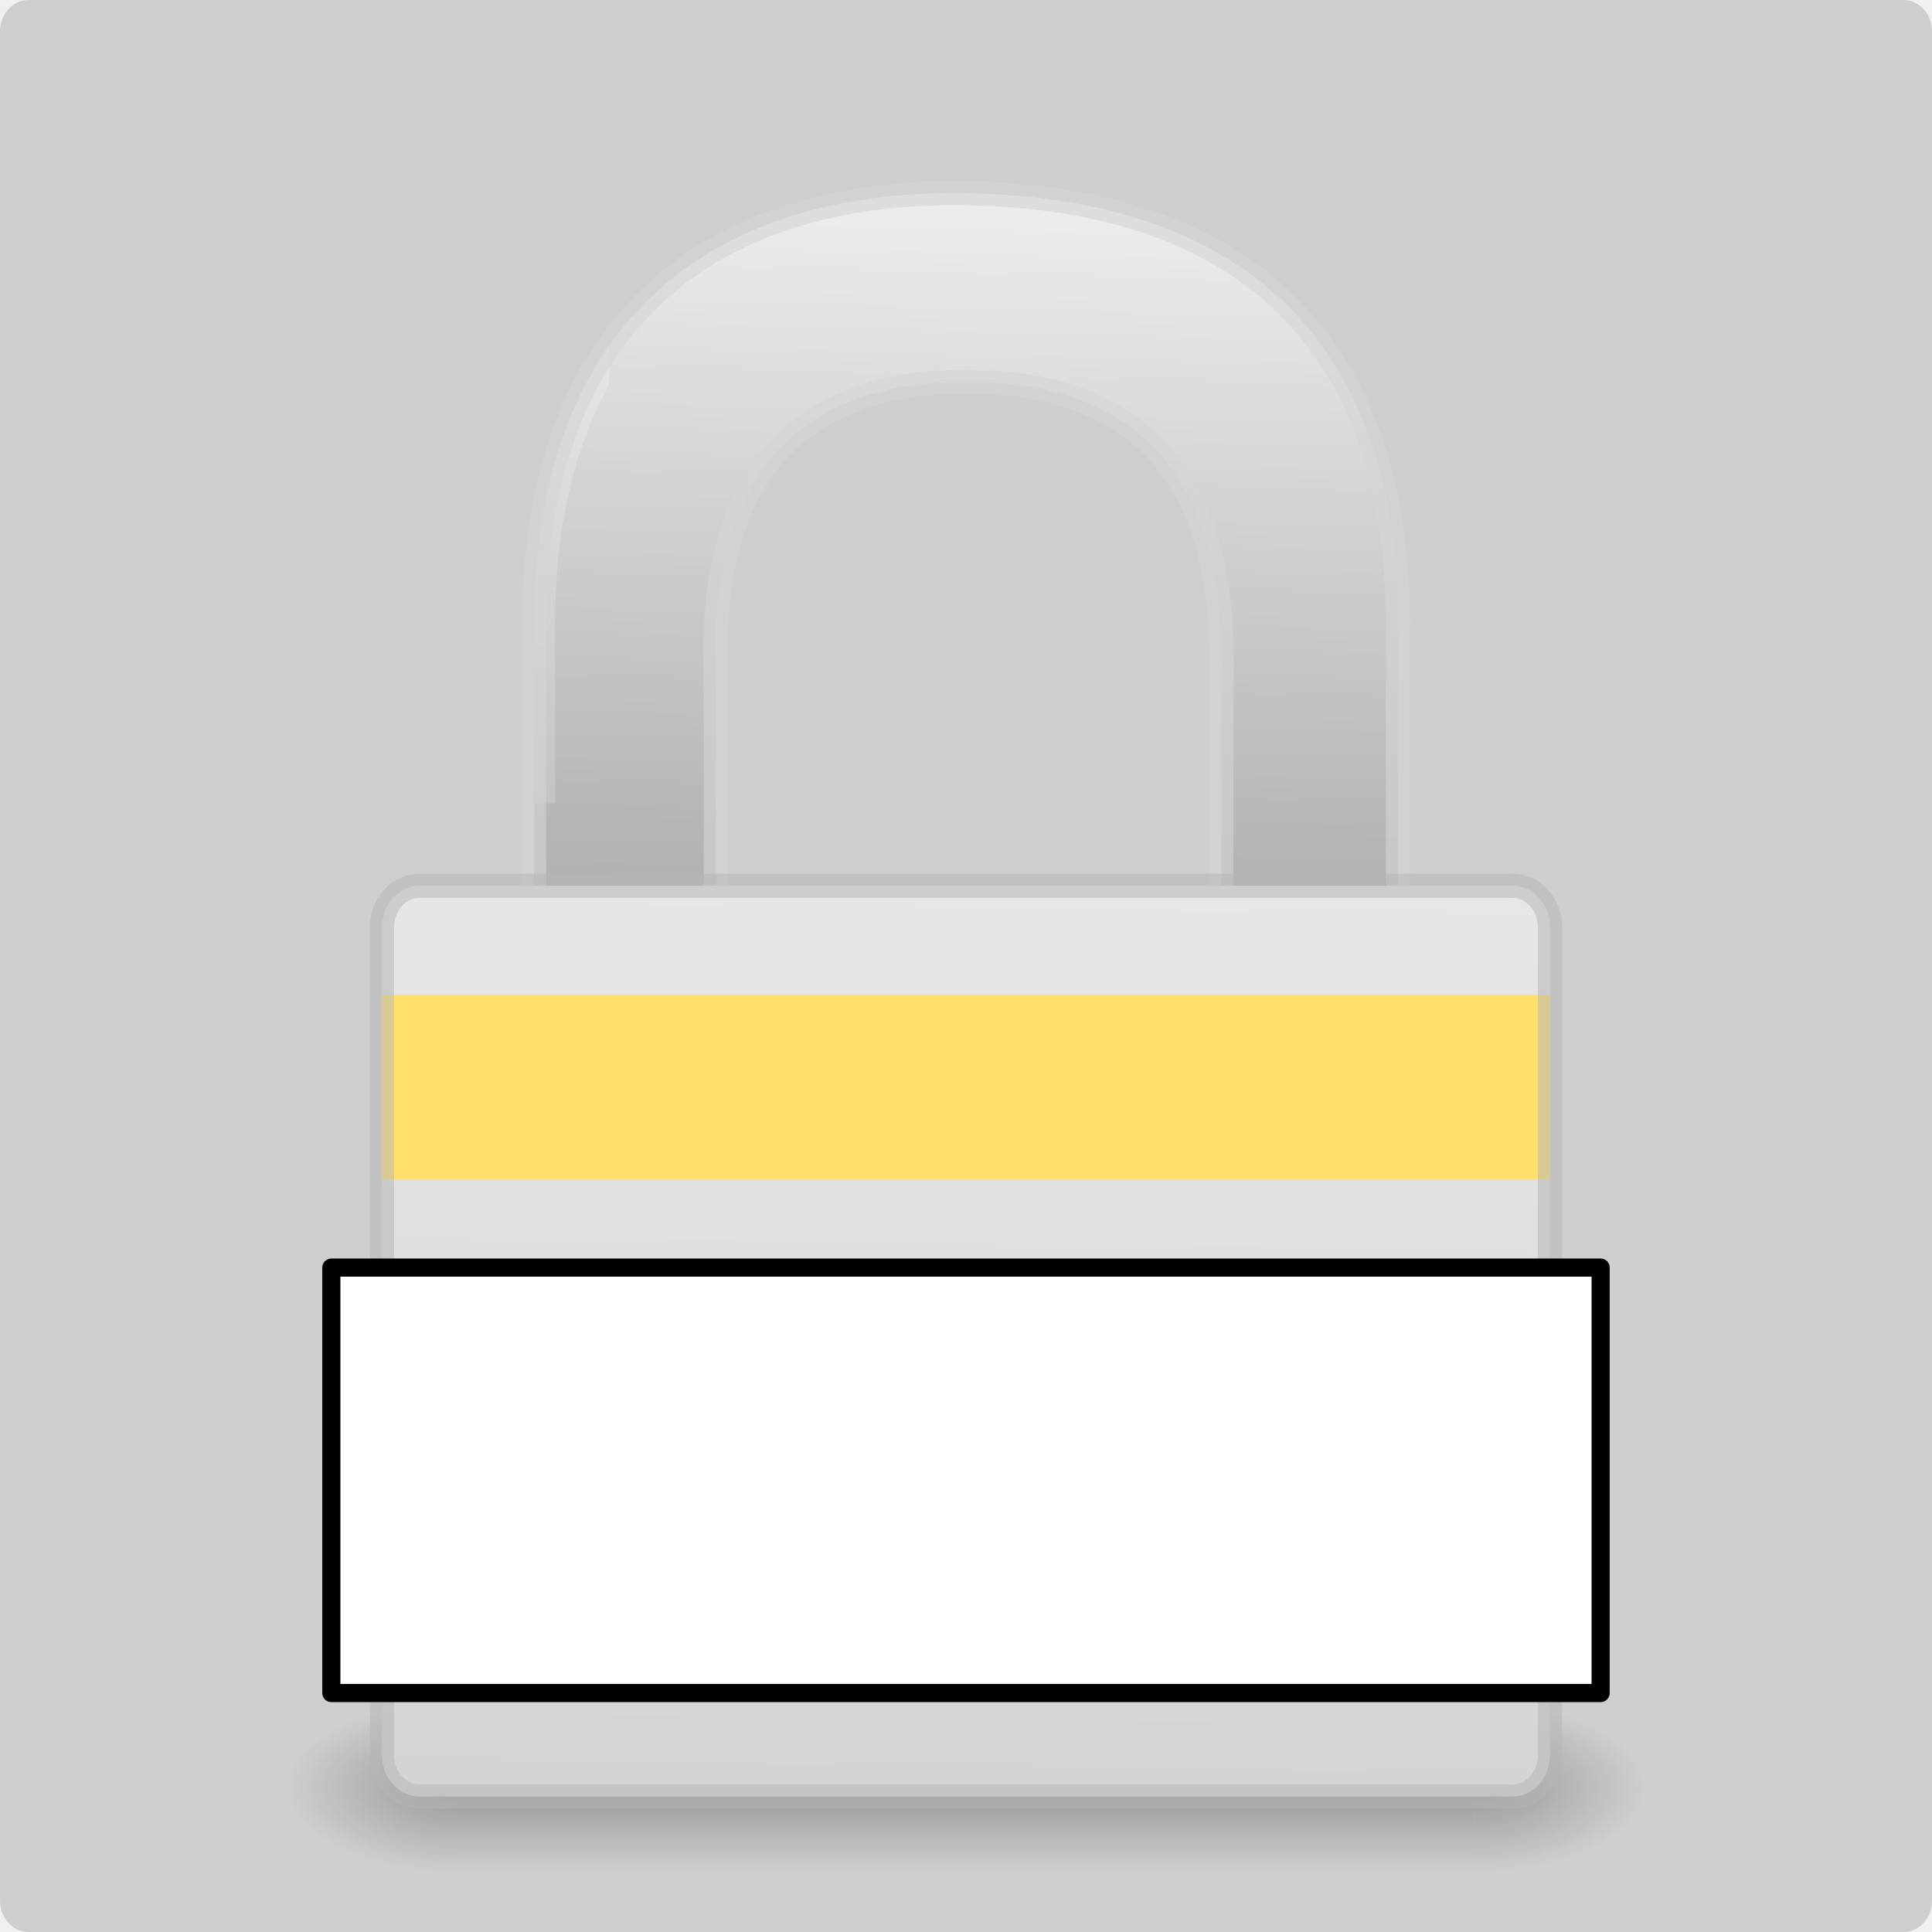
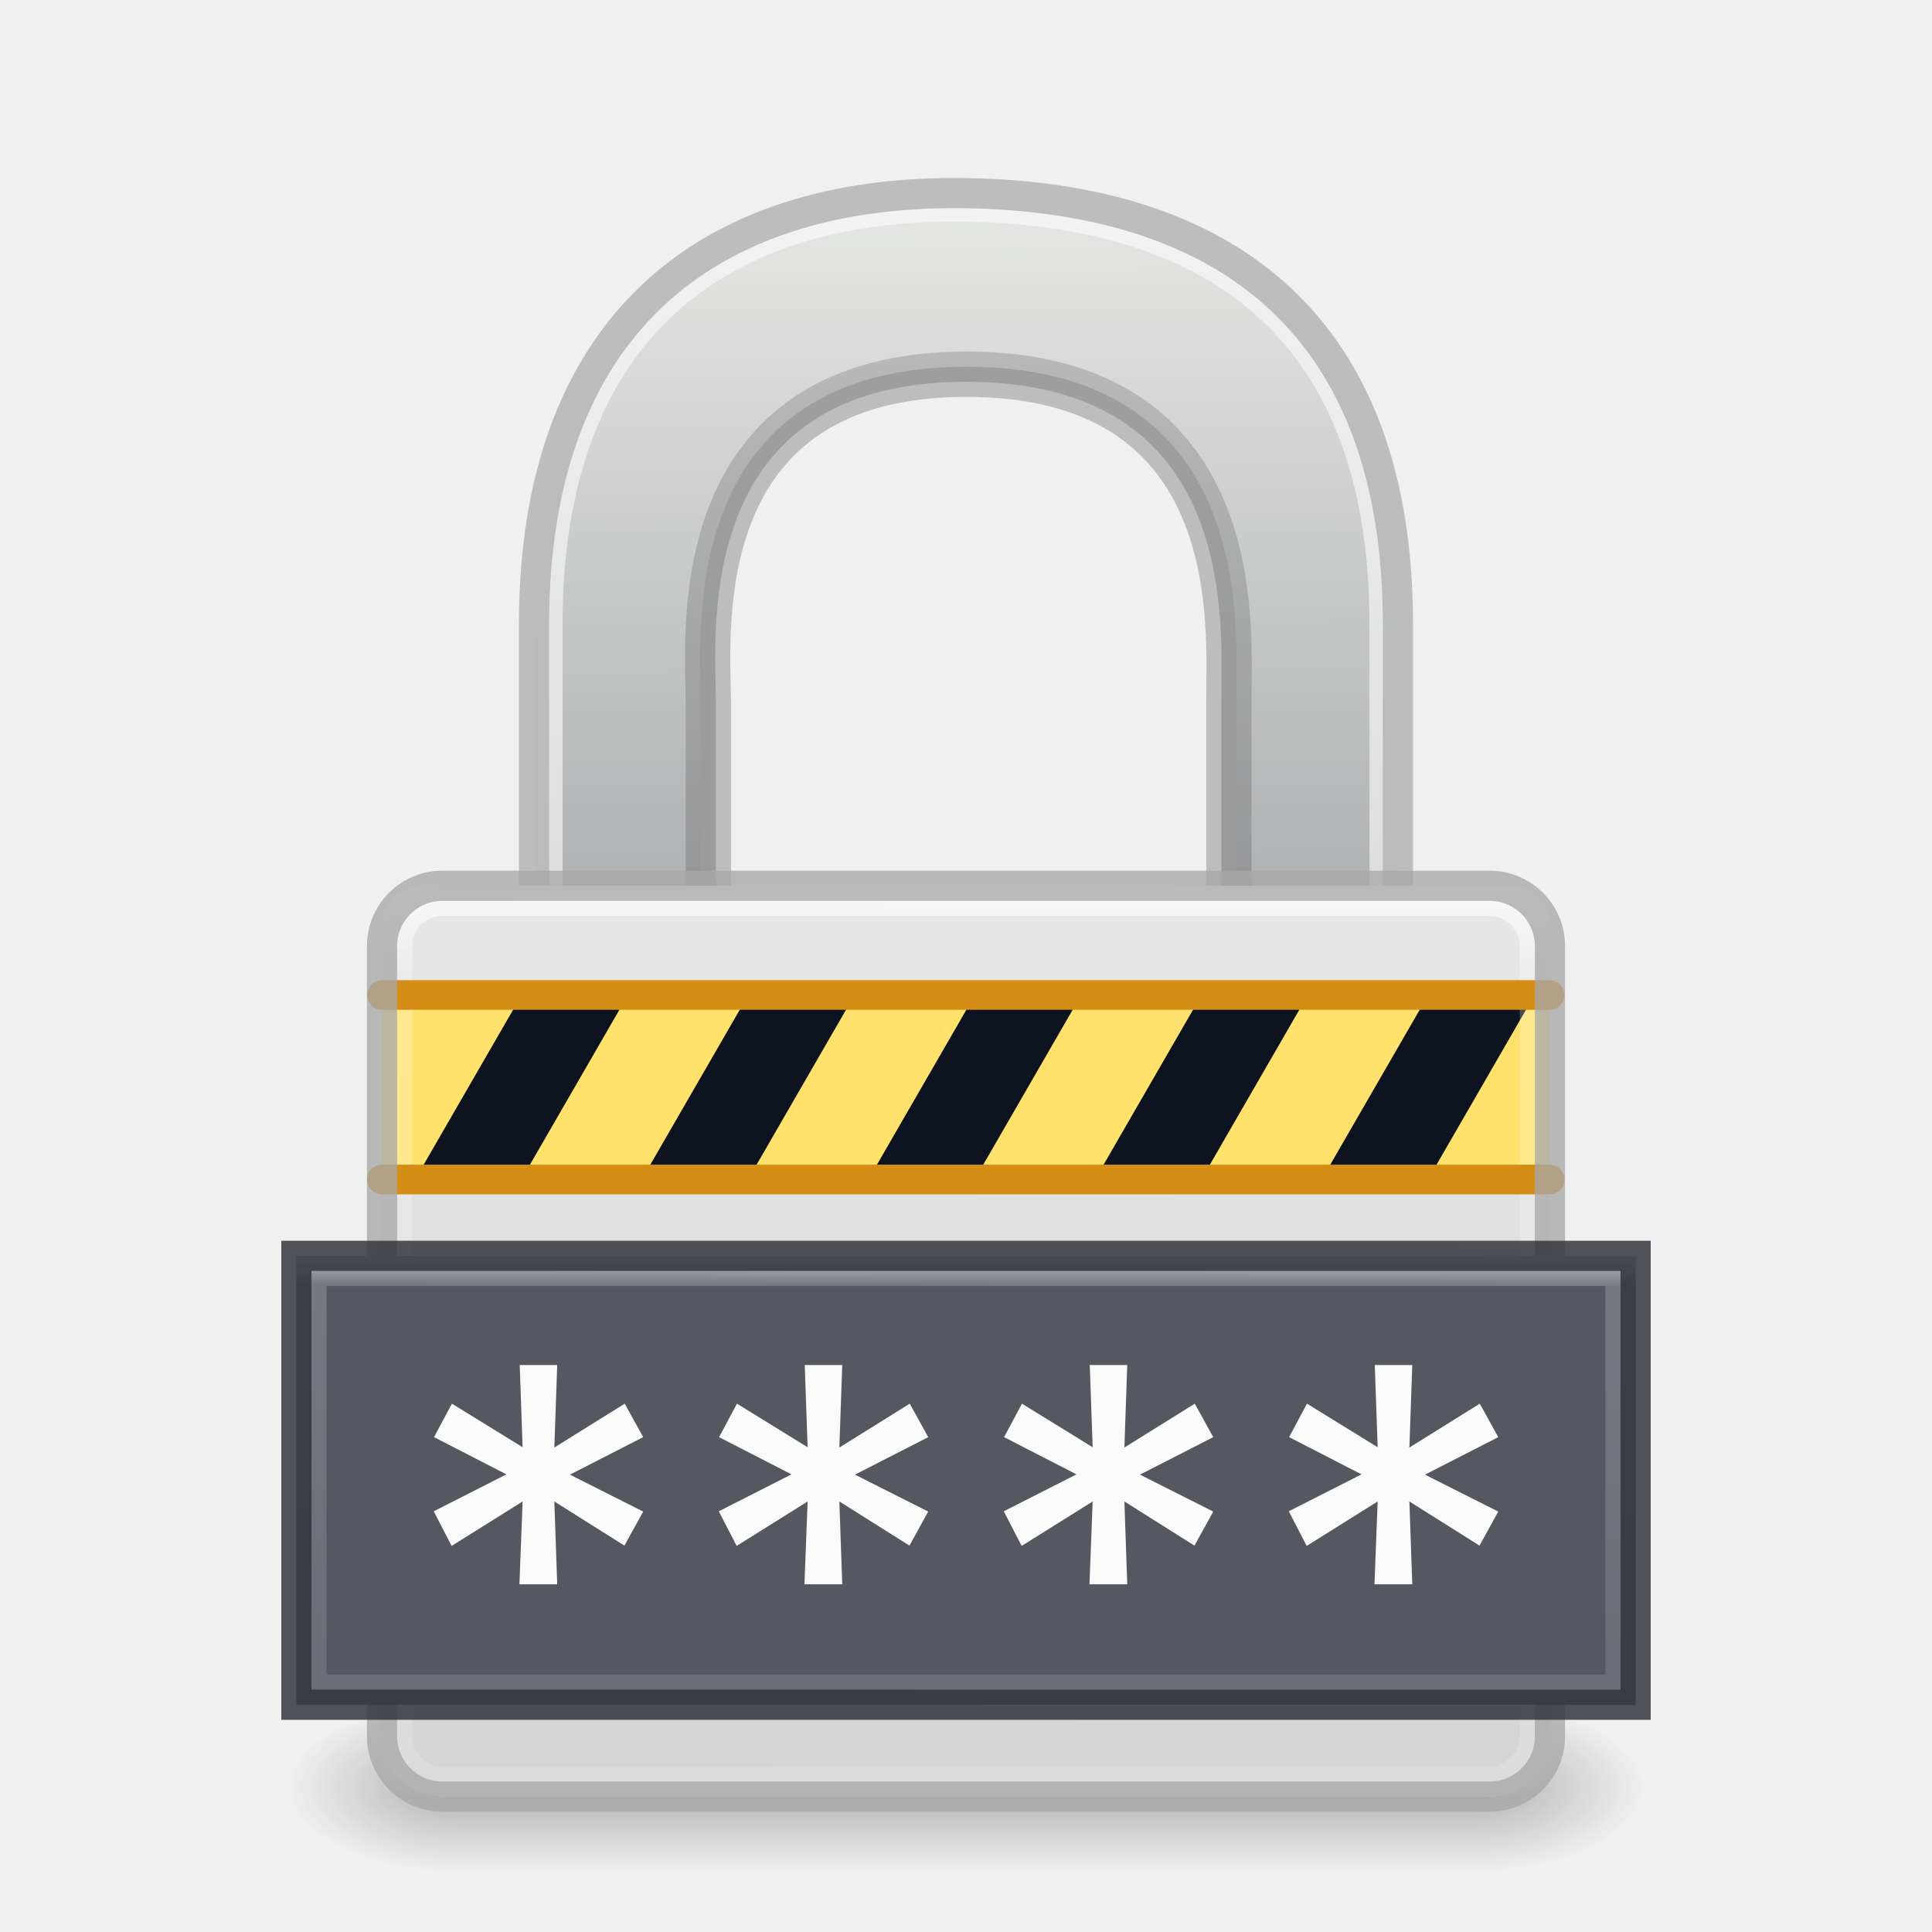
- <svg xmlns="http://www.w3.org/2000/svg" xmlns:xlink="http://www.w3.org/1999/xlink" width="48" height="48" viewBox="0 0 48 48" version="1.1" id="SVGRoot">
+ <svg xmlns="http://www.w3.org/2000/svg" xmlns:xlink="http://www.w3.org/1999/xlink" width="64" height="64" viewBox="0 0 64 64" version="1.1" id="SVGRoot">
  <defs id="defs3729">
+     <linearGradient id="linearGradient1091">
+       <stop offset="0" style="stop-color:#ffffff;stop-opacity:1" id="stop1083" />
+       <stop offset="0.089" style="stop-color:#ffffff;stop-opacity:0.235" id="stop1085" />
+       <stop offset="0.915" style="stop-color:#ffffff;stop-opacity:0.157" id="stop1087" />
+       <stop offset="1" style="stop-color:#ffffff;stop-opacity:0.392" id="stop1089" />
+     </linearGradient>
    <linearGradient id="linearGradient2127">
      <stop offset="0" style="stop-color:#eaece9;stop-opacity:1" id="stop2123" />
      <stop offset="1" style="stop-color:#abacae;stop-opacity:1" id="stop2125" />
    </linearGradient>
    <linearGradient id="linearGradient2081">
      <stop offset="0" style="stop-color:#ffffff;stop-opacity:1" id="stop2073" />
      <stop offset="0.107" style="stop-color:#ffffff;stop-opacity:0.235" id="stop2075" />
      <stop offset="0.932" style="stop-color:#ffffff;stop-opacity:0.157" id="stop2077" />
      <stop offset="1" style="stop-color:#ffffff;stop-opacity:0.392" id="stop2079" />
    </linearGradient>
    <linearGradient id="linearGradient2049">
      <stop offset="0" style="stop-color:#ffffff;stop-opacity:1" id="stop2041" />
      <stop offset="0.142" style="stop-color:#ffffff;stop-opacity:0.235" id="stop2043" />
      <stop offset="0.986" style="stop-color:#ffffff;stop-opacity:0.157" id="stop2045" />
      <stop offset="1" style="stop-color:#ffffff;stop-opacity:0.392" id="stop2047" />
    </linearGradient>
    <linearGradient id="linearGradient2005">
      <stop style="stop-color:#d4d4d4;stop-opacity:1;" offset="0" id="stop2001" />
      <stop style="stop-color:#fafafa;stop-opacity:1" offset="1" id="stop2003" />
    </linearGradient>
    <linearGradient id="linearGradient1442">
      <stop style="stop-color:#f8ffff;stop-opacity:1" offset="0" id="stop1438" />
      <stop style="stop-color:#fafafa;stop-opacity:1" offset="1" id="stop1440" />
    </linearGradient>
    <linearGradient id="linearGradient884">
      <stop style="stop-color:#36bebe;stop-opacity:1" offset="0" id="stop880" />
      <stop style="stop-color:#8cfcff;stop-opacity:1" offset="1" id="stop882" />
    </linearGradient>
    <filter style="color-interpolation-filters:sRGB" id="filter2385" x="-0.061" width="1.121" y="-1.914" height="4.828">
      <feGaussianBlur stdDeviation="1.209" id="feGaussianBlur2387" />
    </filter>
    <linearGradient xlink:href="#linearGradient884" id="linearGradient886" x1="7.894" y1="14.762" x2="7.841" y2="0.929" gradientUnits="userSpaceOnUse" gradientTransform="matrix(7.069583,0,0,7.069583,8.443331,-105.5567)" />
    <linearGradient xlink:href="#linearGradient1442" id="linearGradient1444" x1="24.049" y1="-21.021" x2="23.996" y2="5.098" gradientUnits="userSpaceOnUse" gradientTransform="matrix(2.131066,0,0,2.065559,13.85441,-34.62326)" />
    <linearGradient x1="76.523" y1="-9.023" x2="76.523" y2="3.451" id="linearGradient3149" xlink:href="#linearGradient4113" gradientUnits="userSpaceOnUse" gradientTransform="matrix(0.8955358,0,0,-0.8966327,-111.317,-44.54436)" />
    <linearGradient id="linearGradient4113">
      <stop id="stop4115" style="stop-color:#000000;stop-opacity:1" offset="0" />
      <stop id="stop4117" style="stop-color:#000000;stop-opacity:0" offset="1" />
    </linearGradient>
    <linearGradient x1="24" y1="5" x2="24" y2="43" id="linearGradient3159" xlink:href="#linearGradient3924-776" gradientUnits="userSpaceOnUse" gradientTransform="matrix(2.542396,0,0,2.542395,3.982518,-110.0175)" />
    <linearGradient id="linearGradient3924-776">
      <stop id="stop3124" style="stop-color:#ffffff;stop-opacity:1" offset="0" />
      <stop id="stop3126" style="stop-color:#ffffff;stop-opacity:0.235" offset="0.063" />
      <stop id="stop3128" style="stop-color:#ffffff;stop-opacity:0.157" offset="0.951" />
      <stop id="stop3130" style="stop-color:#ffffff;stop-opacity:0.392" offset="1" />
    </linearGradient>
    <radialGradient cx="6.73" cy="9.957" r="12.672" fx="6.2" fy="9.957" id="radialGradient3395" xlink:href="#linearGradient2867-449-88-871-390-598-476-591-434-148-57-177-8-3-3-6-4-8-8-8-5" gradientUnits="userSpaceOnUse" gradientTransform="matrix(0,25.08328,-30.79425,0,254.8159,-322.342)" />
    <linearGradient id="linearGradient2867-449-88-871-390-598-476-591-434-148-57-177-8-3-3-6-4-8-8-8-5">
      <stop id="stop3750-1-0-7-6-6-1-3-9-3" style="stop-color:#919caf;stop-opacity:1" offset="0" />
      <stop id="stop3752-3-7-4-0-32-8-923-0-7" style="stop-color:#68758e;stop-opacity:1" offset="0.262" />
      <stop id="stop3754-1-8-5-2-7-6-7-1-9" style="stop-color:#485a6c;stop-opacity:1" offset="0.705" />
      <stop id="stop3756-1-6-2-6-6-1-96-6-0" style="stop-color:#444c5c;stop-opacity:1" offset="1" />
    </linearGradient>
    <radialGradient cx="4.993" cy="43.5" r="2.5" fx="4.993" fy="43.5" id="radialGradient2455-1" xlink:href="#linearGradient3688-166-749-5" gradientUnits="userSpaceOnUse" gradientTransform="matrix(2.003784,0,0,1.4,27.98813,-17.4)" />
    <linearGradient id="linearGradient3688-166-749-5">
      <stop id="stop2883-0" style="stop-color:#181818;stop-opacity:1" offset="0" />
      <stop id="stop2885-5" style="stop-color:#181818;stop-opacity:0" offset="1" />
    </linearGradient>
    <radialGradient cx="4.993" cy="43.5" r="2.5" fx="4.993" fy="43.5" id="radialGradient2457-5" xlink:href="#linearGradient3688-166-749-5" gradientUnits="userSpaceOnUse" gradientTransform="matrix(2.003784,0,0,1.4,-20.01187,-104.4)" />
    <linearGradient x1="25.058" y1="47.028" x2="25.058" y2="39.999" id="linearGradient2459-7" xlink:href="#linearGradient3702-501-757-0" gradientUnits="userSpaceOnUse" />
    <linearGradient id="linearGradient3702-501-757-0">
      <stop id="stop2895-0" style="stop-color:#181818;stop-opacity:0" offset="0" />
      <stop id="stop2897-2" style="stop-color:#181818;stop-opacity:1" offset="0.5" />
      <stop id="stop2899-6" style="stop-color:#181818;stop-opacity:0" offset="1" />
    </linearGradient>
    <radialGradient cx="-4.029" cy="93.468" r="35.338" fx="-4.029" fy="93.468" id="radialGradient4377" xlink:href="#linearGradient4113" gradientUnits="userSpaceOnUse" gradientTransform="matrix(1.556392,0,0,0.1697883,70.27036,-14.8689)" />
    <linearGradient x1="8.643" y1="27.5" x2="23.3" y2="27.5" id="linearGradient3888-76" xlink:href="#linearGradient6057-35" gradientUnits="userSpaceOnUse" gradientTransform="matrix(-1.867169,0,0,1.500012,193.5339,-73.01307)" />
    <linearGradient id="linearGradient6057-35">
      <stop id="stop6059-0" style="stop-color:#ffffff;stop-opacity:1" offset="0" />
      <stop id="stop6061-4" style="stop-color:#ffffff;stop-opacity:0" offset="1" />
    </linearGradient>
    <linearGradient x1="8.643" y1="27.5" x2="23.3" y2="27.5" id="linearGradient3927-6" xlink:href="#linearGradient4113" gradientUnits="userSpaceOnUse" gradientTransform="matrix(-1.867169,0,0,1.500012,165.0446,-73.10499)" />
    <linearGradient x1="21.771" y1="14.871" x2="21.771" y2="27.925" id="linearGradient3059" xlink:href="#linearGradient5443" gradientUnits="userSpaceOnUse" gradientTransform="matrix(1.526316,0,0,1.428571,139.827,-54.47692)" />
    <linearGradient id="linearGradient5443">
      <stop id="stop5445" style="stop-color:#ffffff;stop-opacity:1" offset="0" />
      <stop id="stop5447" style="stop-color:#ffffff;stop-opacity:0.235" offset="0.033" />
      <stop id="stop5449" style="stop-color:#ffffff;stop-opacity:0.157" offset="0.986" />
      <stop id="stop5451" style="stop-color:#ffffff;stop-opacity:0.392" offset="1" />
    </linearGradient>
    <linearGradient x1="9" y1="29" x2="9" y2="14" id="linearGradient3062" xlink:href="#linearGradient6057-35" gradientUnits="userSpaceOnUse" gradientTransform="matrix(1.000008,0,0,1.400011,169.2483,-6.337521)" />
    <linearGradient x1="9" y1="29" x2="9" y2="14" id="linearGradient3065" xlink:href="#linearGradient6057-35" gradientUnits="userSpaceOnUse" gradientTransform="matrix(1.000008,0,0,1.400011,142.2481,-6.337521)" />
    <linearGradient x1="24" y1="29" x2="24" y2="14" id="linearGradient3068" xlink:href="#linearGradient5475" gradientUnits="userSpaceOnUse" gradientTransform="matrix(1.333333,0,0,1.400011,144.9147,-53.86295)" />
    <linearGradient id="linearGradient5475">
      <stop id="stop5477" style="stop-color:#d88f22;stop-opacity:1" offset="0" />
      <stop id="stop5479" style="stop-color:#d88f22;stop-opacity:0" offset="1" />
    </linearGradient>
    <linearGradient x1="9" y1="29" x2="9" y2="14" id="linearGradient3071" xlink:href="#linearGradient5475" gradientUnits="userSpaceOnUse" gradientTransform="matrix(1.333333,0,0,1.400011,140.9148,-53.86295)" />
    <radialGradient cx="16.824" cy="11.368" r="10.5" fx="16.777" fy="11.597" id="radialGradient3074" xlink:href="#linearGradient5409" gradientUnits="userSpaceOnUse" gradientTransform="matrix(0,2.22619,-3.210056,0,200.7402,-70.1533)" />
    <linearGradient id="linearGradient5409">
      <stop id="stop5411" style="stop-color:#f2e0c4;stop-opacity:1" offset="0" />
      <stop id="stop5559" style="stop-color:#e5af5b;stop-opacity:1" offset="0.765" />
      <stop id="stop5413" style="stop-color:#af6900;stop-opacity:1" offset="1" />
    </linearGradient>
-     <linearGradient x1="25.058" y1="47.028" x2="25.058" y2="39.999" id="linearGradient3087" xlink:href="#linearGradient3702-501-757-0" gradientUnits="userSpaceOnUse" gradientTransform="matrix(0.9026204,0,0,0.6017468,2.337112,98.2257)" />
-     <radialGradient cx="4.993" cy="43.5" r="2.5" fx="4.993" fy="43.5" id="radialGradient3090" xlink:href="#linearGradient3688-166-749-5" gradientUnits="userSpaceOnUse" gradientTransform="matrix(1.688079,0,0,0.8424455,-19.79777,-161.0481)" />
-     <radialGradient cx="4.993" cy="43.5" r="2.5" fx="4.993" fy="43.5" id="radialGradient3093" xlink:href="#linearGradient3688-166-749-5" gradientUnits="userSpaceOnUse" gradientTransform="matrix(1.688079,0,0,0.8424455,28.20223,87.7553)" />
+     <linearGradient x1="25.058" y1="47.028" x2="25.058" y2="39.999" id="linearGradient3087" xlink:href="#linearGradient3702-501-757-0" gradientUnits="userSpaceOnUse" gradientTransform="matrix(1.203494,0,0,0.802329,3.11615,88.30093)" />
+     <radialGradient cx="4.993" cy="43.5" r="2.5" fx="4.993" fy="43.5" id="radialGradient3090" xlink:href="#linearGradient3688-166-749-5" gradientUnits="userSpaceOnUse" gradientTransform="matrix(2.250772,0,0,1.123261,-26.39702,-172.0641)" />
+     <radialGradient cx="4.993" cy="43.5" r="2.5" fx="4.993" fy="43.5" id="radialGradient3093" xlink:href="#linearGradient3688-166-749-5" gradientUnits="userSpaceOnUse" gradientTransform="matrix(2.250772,0,0,1.123261,37.60298,74.34041)" />
    <radialGradient cx="18.031" cy="6.281" r="3.182" fx="18.031" fy="6.281" id="radialGradient3328" xlink:href="#linearGradient6057-35" gradientUnits="userSpaceOnUse" gradientTransform="matrix(0.9605048,0,0,0.9968005,140.6021,-58.40987)" />
    <linearGradient x1="32.128" y1="13.789" x2="35.021" y2="13.789" id="linearGradient3326" xlink:href="#linearGradient4113" gradientUnits="userSpaceOnUse" gradientTransform="matrix(-0.8563683,0,0,0.9968005,185.2485,-57.25031)" />
    <linearGradient x1="35.005" y1="14.85" x2="33.004" y2="14.85" id="linearGradient3324" xlink:href="#linearGradient4113" gradientUnits="userSpaceOnUse" gradientTransform="matrix(0.8563683,0,0,0.9968005,145.0769,-57.25031)" />
    <linearGradient id="linearGradient10591-4">
      <stop id="stop10593-3" style="stop-color:#cad0c6;stop-opacity:1" offset="0" />
      <stop id="stop10599-8" style="stop-color:#eaece9;stop-opacity:1" offset="0.5" />
      <stop id="stop10595-4" style="stop-color:#c5cbc0;stop-opacity:1" offset="1" />
    </linearGradient>
-     <linearGradient x1="24.937" y1="5.752" x2="24.499" y2="25.013" id="linearGradient4076" xlink:href="#linearGradient2127" gradientUnits="userSpaceOnUse" gradientTransform="matrix(0.7990839,0,0,0.9301223,4.765973,80.22591)" />
-     <mask maskUnits="userSpaceOnUse" id="mask1967">
-       <rect style="opacity:1;fill:#ffffff;fill-opacity:1;fill-rule:evenodd;stroke:none;stroke-width:0.52;stroke-linecap:round;stroke-linejoin:round;stroke-miterlimit:4;stroke-dasharray:none;stroke-dashoffset:0;stroke-opacity:0.514;paint-order:markers fill stroke" id="rect1969" width="30.965" height="4.893" x="211.823" y="-23.266" />
-     </mask>
-     <linearGradient xlink:href="#linearGradient2005" id="linearGradient2007" x1="164.561" y1="-12.913" x2="165.123" y2="-60.975" gradientUnits="userSpaceOnUse" gradientTransform="matrix(0.9360435,0,0,0.9360435,-129.7435,136.5821)" />
+     <linearGradient x1="24.46" y1="3.489" x2="24.499" y2="25.013" id="linearGradient4076" xlink:href="#linearGradient2127" gradientUnits="userSpaceOnUse" gradientTransform="matrix(1.065445,0,0,1.240163,6.354631,64.30121)" />
+     <linearGradient xlink:href="#linearGradient2005" id="linearGradient2007" x1="164.561" y1="-12.913" x2="165.123" y2="-60.975" gradientUnits="userSpaceOnUse" gradientTransform="matrix(1.248058,0,0,1.248058,-172.9914,139.4428)" />
    <linearGradient xlink:href="#linearGradient2049" id="linearGradient2039" x1="72.478" y1="54.631" x2="72.17" y2="103.73" gradientUnits="userSpaceOnUse" />
-     <linearGradient xlink:href="#linearGradient2005" id="linearGradient2059" gradientUnits="userSpaceOnUse" gradientTransform="matrix(1.887226,0,0,1.887226,-239.2402,126.6754)" x1="164.561" y1="-12.913" x2="165.123" y2="-60.975" />
-     <mask maskUnits="userSpaceOnUse" id="mask2055">
-       <rect width="58.504" height="45.625" rx="1.887" ry="2.074" x="41.481" y="56.965" id="rect2057" style="color:#000000;display:inline;overflow:visible;visibility:visible;fill:url(#linearGradient2059);fill-opacity:1;fill-rule:nonzero;stroke:none;stroke-width:1.978px;marker:none;enable-background:accumulate" />
-     </mask>
-     <linearGradient xlink:href="#linearGradient2081" id="linearGradient2071" x1="71.405" y1="22.23" x2="71.315" y2="60.667" gradientUnits="userSpaceOnUse" />
-     <linearGradient xlink:href="#linearGradient10591-4" id="linearGradient2091" gradientUnits="userSpaceOnUse" gradientTransform="matrix(1.616161,0,0,1.881188,31.83369,12.89111)" x1="10.651" y1="2.914" x2="27.192" y2="17.47" />
-     <mask maskUnits="userSpaceOnUse" id="mask2087">
-       <path d="M 49.03,58.355 V 43.792 c 0,-14.805 8.497,-21.839 21.624,-21.654 13.199,0.185 21.786,6.674 21.786,21.654 V 58.825 h -8.874 V 47.554 c 0,-3.762 0.919,-15.937 -12.819,-15.937 -13.625,0 -12.632,12.25 -12.579,15.922 v 10.879 z" id="path2089" style="fill:url(#linearGradient2091);fill-opacity:1;fill-rule:evenodd;stroke:none;stroke-width:1.887" />
-     </mask>
+     <clipPath clipPathUnits="userSpaceOnUse" id="clipPath1029">
+       <path d="M 35.382,60.546 V 41.345 c 0,-19.52 11.203,-28.794 28.511,-28.55 17.402,0.244 28.724,8.8 28.724,28.55 V 61.166 H 80.918 V 46.306 c 0,-4.961 1.211,-21.013 -16.902,-21.013 -17.964,0 -16.655,16.151 -16.586,20.993 v 14.344 z" id="path1031" style="fill:url(#linearGradient1033);fill-opacity:1;fill-rule:evenodd;stroke:none;stroke-width:1.887" />
+     </clipPath>
+     <linearGradient xlink:href="#linearGradient2127" id="linearGradient1033" gradientUnits="userSpaceOnUse" gradientTransform="matrix(2.130891,0,0,2.480326,12.70926,0.6024229)" x1="24.46" y1="3.489" x2="24.499" y2="25.013" />
+     <clipPath clipPathUnits="userSpaceOnUse" id="clipPath1043">
+       <rect y="-23.266" x="211.823" height="4.893" width="30.965" id="rect1045" style="opacity:1;fill:#ffffff;fill-opacity:1;fill-rule:evenodd;stroke:none;stroke-width:0.52;stroke-linecap:round;stroke-linejoin:round;stroke-miterlimit:4;stroke-dasharray:none;stroke-dashoffset:0;stroke-opacity:0.514;paint-order:markers fill stroke" />
+     </clipPath>
+     <clipPath clipPathUnits="userSpaceOnUse" id="clipPath1067">
+       <path style="fill:url(#linearGradient1071);fill-opacity:1;fill-rule:evenodd;stroke:none;stroke-width:1.887" id="path1069" d="M 49.03,58.355 V 43.792 c 0,-14.805 8.497,-21.839 21.624,-21.654 13.199,0.185 21.786,6.674 21.786,21.654 V 58.825 h -8.874 V 47.554 c 0,-3.762 0.919,-15.937 -12.819,-15.937 -13.625,0 -12.632,12.25 -12.579,15.922 v 10.879 z" />
+     </clipPath>
+     <linearGradient xlink:href="#linearGradient10591-4" id="linearGradient1071" gradientUnits="userSpaceOnUse" gradientTransform="matrix(1.616161,0,0,1.881188,31.83369,12.89111)" x1="10.651" y1="2.914" x2="27.192" y2="17.47" />
+     <linearGradient xlink:href="#linearGradient1091" id="linearGradient1081" x1="63.98" y1="82.252" x2="63.932" y2="115.309" gradientUnits="userSpaceOnUse" />
+     <clipPath clipPathUnits="userSpaceOnUse" id="clipPath1095">
+       <rect y="83.204" x="19.636" height="29.74" width="88.727" id="rect1097" style="opacity:1;fill:#555761;fill-opacity:1;stroke:none;stroke-width:0.9;stroke-miterlimit:4;stroke-dasharray:none;stroke-opacity:1" />
+     </clipPath>
+     <clipPath clipPathUnits="userSpaceOnUse" id="clipPath995">
+       <rect width="58.504" height="45.625" rx="2" ry="2" x="41.481" y="56.965" id="rect997" style="color:#000000;display:inline;overflow:visible;visibility:visible;fill:url(#linearGradient999);fill-opacity:1;fill-rule:nonzero;stroke:none;stroke-width:1.978px;marker:none;enable-background:accumulate" />
+     </clipPath>
+     <linearGradient xlink:href="#linearGradient2005" id="linearGradient999" gradientUnits="userSpaceOnUse" gradientTransform="matrix(1.887226,0,0,1.887226,-239.2402,126.6754)" x1="164.561" y1="-12.913" x2="165.123" y2="-60.975" />
  </defs>
-   <g id="layer1" transform="translate(0,32)" style="display:none">
+   <g id="layer1" transform="translate(0,48)" style="display:none">
    <path d="m 119,1.001 a 55,6 0 0 1 -110,0 55,6 0 1 1 110,0 z" id="path3041" style="color:#000000;display:inline;overflow:visible;visibility:visible;opacity:0.2;fill:url(#radialGradient4377);fill-opacity:1;fill-rule:nonzero;stroke:none;stroke-width:1;marker:none;enable-background:accumulate" />
    <g transform="matrix(2.699999,0,0,0.5555561,1.199999,-23.11112)" id="g2036" style="display:inline">
      <g transform="matrix(1.052632,0,0,1.285713,-1.263158,-13.42854)" id="g3712" style="opacity:0.4">
        <rect width="5" height="7" x="38" y="40" id="rect2801" style="fill:url(#radialGradient2455-1);fill-opacity:1;stroke:none" />
        <rect width="5" height="7" x="-10" y="-47" transform="scale(-1)" id="rect3696" style="fill:url(#radialGradient2457-5);fill-opacity:1;stroke:none" />
        <rect width="28" height="7" x="10" y="40" id="rect3700" style="fill:url(#linearGradient2459-7);fill-opacity:1;stroke:none" />
      </g>
    </g>
    <path id="rect2099" style="opacity:0.417;fill:#53676c;fill-opacity:1;stroke-width:0.448;filter:url(#filter2385)" d="m 4.176,18.059 c -2.881,0 -5.201,0.34 -5.201,0.76 0,0.42 2.32,0.758 5.201,0.758 H 41.605 c 2.881,0 5.201,-0.338 5.201,-0.758 0,-0.42 -2.32,-0.76 -5.201,-0.76 z" transform="matrix(2.0335,0,0,1.726513,14.13806,-32.25829)" />
    <path id="rect3747" style="opacity:1;fill:url(#linearGradient886);fill-opacity:1;stroke:#347d7d;stroke-width:2.632;stroke-linecap:round;stroke-linejoin:round;stroke-miterlimit:4;stroke-dasharray:none;stroke-opacity:0.353" d="m 18.344,-97.684 c -1.124,0 -2.029,0.917 -2.029,2.057 v 93.255 c 0,1.139 0.905,2.057 2.029,2.057 H 111.656 c 1.124,0 2.029,-0.917 2.029,-2.057 V -95.628 c 0,-1.139 -0.905,-2.057 -2.029,-2.057 z" />
    <g style="display:inline" id="g3532-1" transform="matrix(1.123442,0,-0.7136519,1.260733,157.0523,-7.731172)" />
    <g style="display:inline;fill:#fce94f;stroke:none" id="g3557-05" transform="matrix(1.123442,0,-0.7136519,1.260733,157.0523,-7.731172)" />
    <g id="layer10" style="display:inline" transform="matrix(1.142857,0,0,1.142857,-543.4921,502.675)" />
    <g id="layer13" style="display:inline" transform="matrix(1.142857,0,0,1.142857,-543.4921,502.675)" />
    <g id="layer14" transform="matrix(1.142857,0,0,1.142857,-543.4921,502.675)" />
    <g id="layer15" style="display:inline" transform="matrix(1.142857,0,0,1.142857,-543.4921,502.675)" />
    <g id="g71291" style="display:inline" transform="matrix(1.142857,0,0,1.142857,-543.4921,502.675)" />
    <g id="g4953" style="display:inline" transform="matrix(1.142857,0,0,1.142857,-543.4921,502.675)" />
    <g id="layer12" style="display:inline" transform="matrix(1.142857,0,0,1.142857,-543.4921,502.675)" />
    <g style="display:inline;fill:#3a4351;fill-opacity:1" id="g3532-1-2" transform="matrix(1.123442,0,-0.7136519,1.260733,157.0523,-7.731171)" />
    <g style="display:inline;fill:#3a4351;fill-opacity:1;stroke:none" id="g3557-05-9" transform="matrix(1.123442,0,-0.7136519,1.260733,157.0523,-7.731171)" />
    <g id="layer10-2" style="display:inline;fill:#3a4351;fill-opacity:1" transform="matrix(1.142857,0,0,1.142857,-543.4921,502.675)" />
    <g id="layer13-5" style="display:inline;fill:#3a4351;fill-opacity:1" transform="matrix(1.142857,0,0,1.142857,-543.4921,502.675)" />
    <g style="fill:#3a4351;fill-opacity:1" id="layer14-4" transform="matrix(1.142857,0,0,1.142857,-543.4921,502.675)" />
    <g id="layer15-3" style="display:inline;fill:#3a4351;fill-opacity:1" transform="matrix(1.142857,0,0,1.142857,-543.4921,502.675)" />
    <g id="g71291-8" style="display:inline;fill:#3a4351;fill-opacity:1" transform="matrix(1.142857,0,0,1.142857,-543.4921,502.675)" />
    <g id="g4953-4" style="display:inline;fill:#3a4351;fill-opacity:1" transform="matrix(1.142857,0,0,1.142857,-543.4921,502.675)" />
    <g id="layer12-6" style="display:inline;fill:#3a4351;fill-opacity:1" transform="matrix(1.142857,0,0,1.142857,-543.4921,502.675)" />
    <path style="color:#000000;display:inline;overflow:visible;visibility:visible;opacity:0.15;fill:#000000;fill-opacity:1;fill-rule:nonzero;stroke:#000000;stroke-width:2.057;stroke-opacity:0.533;marker:none;enable-background:accumulate" id="rect2822-6" d="m 65,-74.652 c -8.853,0 -15.981,5.763 -15.981,12.854 v 6.13 c -4.427,0 -7.991,2.822 -7.991,6.328 v 18.984 c 0,3.506 3.564,6.328 7.991,6.328 h 31.962 c 4.427,0 7.991,-2.822 7.991,-6.328 V -49.34 c 0,-3.506 -3.564,-6.328 -7.991,-6.328 v -6.13 c 0,-7.09 -7.128,-12.854 -15.981,-12.854 z m 0,6.328 c 4.427,0 7.991,2.799 7.991,6.328 v 6.328 H 57.009 v -6.328 c 0,-3.529 3.564,-6.328 7.991,-6.328 z" />
    <path style="color:#000000;display:inline;overflow:visible;visibility:visible;opacity:0.15;fill:#000000;fill-opacity:1;fill-rule:nonzero;stroke:none;stroke-width:2.147;stroke-opacity:0.533;marker:none;enable-background:accumulate" id="rect2822-6-9" d="m 65,-75.676 c -8.658,0 -15.628,5.644 -15.628,12.587 v 6.003 c -4.329,0 -7.814,2.764 -7.814,6.197 v 18.59 c 0,3.433 3.485,6.197 7.814,6.197 h 31.256 c 4.329,0 7.814,-2.764 7.814,-6.197 v -18.59 c 0,-3.433 -3.485,-6.197 -7.814,-6.197 v -6.003 c 0,-6.943 -6.97,-12.587 -15.628,-12.587 z m 0,6.197 c 4.329,0 7.814,2.741 7.814,6.197 v 6.197 H 57.186 v -6.197 c 0,-3.456 3.485,-6.197 7.814,-6.197 z" />
    <path style="color:#000000;display:inline;overflow:visible;visibility:visible;fill:url(#linearGradient1444);fill-opacity:1;fill-rule:nonzero;stroke:none;stroke-width:2.147;marker:none;enable-background:accumulate" id="rect2822" d="m 65,-78 c -8.658,0 -15.628,5.644 -15.628,12.587 v 6.003 c -4.329,0 -7.814,2.764 -7.814,6.197 v 18.59 c 0,3.433 3.485,6.197 7.814,6.197 h 31.256 c 4.329,0 7.814,-2.764 7.814,-6.197 v -18.59 c 0,-3.433 -3.485,-6.197 -7.814,-6.197 v -6.003 C 80.628,-72.356 73.658,-78 65,-78 Z m 0,6.197 c 4.329,0 7.814,2.741 7.814,6.197 v 6.197 H 57.186 v -6.197 c 0,-3.456 3.485,-6.197 7.814,-6.197 z" />
    <g id="layer10-9" style="display:inline" transform="translate(-330.0812,574.547)" />
    <g id="layer13-6" style="display:inline" transform="translate(-330.0812,574.547)" />
    <g id="layer14-1" transform="translate(-330.0812,574.547)" />
    <g id="layer15-0" style="display:inline" transform="translate(-330.0812,574.547)" />
    <g id="g71291-3" style="display:inline" transform="translate(-330.0812,574.547)" />
    <g id="g4953-7" style="display:inline" transform="translate(-330.0812,574.547)" />
    <g id="layer12-65" style="display:inline" transform="translate(-330.0812,574.547)" />
    <rect width="94.069" height="94.069" rx="2.473" ry="2.274" x="17.966" y="-96.034" id="rect6741-7" style="opacity:0.3;fill:none;stroke:url(#linearGradient3159);stroke-width:0.931;stroke-linecap:round;stroke-linejoin:round;stroke-miterlimit:4;stroke-dasharray:none;stroke-dashoffset:0;stroke-opacity:1" />
  </g>
-   <g id="layer3" style="display:inline" transform="translate(0,-80)">
-     <rect style="opacity:0.354;fill:#919191;fill-opacity:1;fill-rule:evenodd;stroke:none;stroke-width:0.375;stroke-linecap:round;stroke-linejoin:round;stroke-miterlimit:4;stroke-dasharray:none;stroke-dashoffset:0;stroke-opacity:0.608;paint-order:markers fill stroke" id="rect2119" width="48" height="48" x="0" y="80" rx="0.708" ry="0.778" />
+   <g id="layer3" style="display:none" transform="translate(0,-64)">
+     <rect style="opacity:0.354;fill:#919191;fill-opacity:1;fill-rule:evenodd;stroke:none;stroke-width:1;stroke-linecap:round;stroke-linejoin:round;stroke-miterlimit:4;stroke-dasharray:none;stroke-dashoffset:0;stroke-opacity:0.608;paint-order:markers fill stroke" id="rect2119" width="64" height="64" x="0" y="64" rx="1.887" ry="2.074" />
  </g>
-   <g id="layer2" style="display:inline" transform="translate(0,-80)">
-     <path style="fill:url(#linearGradient4076);fill-opacity:1;fill-rule:evenodd;stroke:none;stroke-width:0.708" id="path2086-6" d="m 13.268,102.705 v -7.2 c 0,-7.32 4.201,-10.798 10.692,-10.706 6.526,0.091 10.772,3.3 10.772,10.706 v 7.433 h -4.388 v -5.573 c 0,-1.86 0.454,-7.88 -6.338,-7.88 -6.737,0 -6.246,6.057 -6.22,7.872 v 5.379 z" />
-     <path d="M 49.03,58.355 V 43.792 c 0,-14.805 8.497,-21.839 21.624,-21.654 13.199,0.185 21.786,6.674 21.786,21.654 V 58.825 h -8.874 V 47.554 c 0,-3.762 0.919,-15.937 -12.819,-15.937 -13.625,0 -12.632,12.25 -12.579,15.922 v 10.879 z" id="path2063" style="fill:none;fill-opacity:1;fill-rule:evenodd;stroke:url(#linearGradient2071);stroke-width:2.124;stroke-miterlimit:4;stroke-dasharray:none" mask="url(#mask2087)" transform="matrix(0.4944335,0,0,0.4944335,-10.97367,73.85211)" />
-     <path d="m 13.268,102.705 v -7.2 c 0,-7.32 4.201,-10.798 10.692,-10.706 6.526,0.091 10.772,3.3 10.772,10.706 v 7.433 h -4.388 v -5.573 c 0,-1.86 0.454,-7.88 -6.338,-7.88 -6.737,0 -6.246,6.057 -6.22,7.872 v 5.379 z" id="path2093" style="fill:none;fill-opacity:1;fill-rule:evenodd;stroke:#d4d4d4;stroke-width:0.6;stroke-miterlimit:4;stroke-dasharray:none;stroke-opacity:0.608" />
-     <rect style="opacity:0.3;fill:url(#radialGradient3093);fill-opacity:1;stroke:none;stroke-width:0.708" id="rect2801-9" y="122.296" x="36.637" height="4.212" width="4.212" />
-     <rect style="opacity:0.3;fill:url(#radialGradient3090);fill-opacity:1;stroke:none;stroke-width:0.708" id="rect3696-3" transform="scale(-1)" y="-126.508" x="-11.363" height="4.212" width="4.212" />
-     <rect style="opacity:0.3;fill:url(#linearGradient3087);fill-opacity:1;stroke:none;stroke-width:0.708" id="rect3700-3" y="122.296" x="11.363" height="4.212" width="25.273" />
-     <rect style="color:#000000;display:inline;overflow:visible;visibility:visible;fill:url(#linearGradient2007);fill-opacity:1;fill-rule:nonzero;stroke:none;stroke-width:0.742px;marker:none;enable-background:accumulate" id="rect3186-2" y="102.006" x="9.491" ry="1.029" rx="0.936" height="22.629" width="29.017" />
-     <g style="stroke-width:0.756" id="g1999" transform="matrix(0.9360435,0,0,0.9360435,-129.7435,134.3019)">
-       <g style="stroke-width:0.756" id="g1988">
-         <g style="stroke-width:0.756" id="g1978" transform="matrix(1.000922,0,0,1.000922,-63.28798,1.309232)">
-           <rect y="-32.882" x="211.839" height="4.893" width="30.965" id="rect1061" style="opacity:1;fill:#ffe16b;fill-opacity:1;fill-rule:evenodd;stroke:none;stroke-width:0.393;stroke-linecap:round;stroke-linejoin:round;stroke-miterlimit:4;stroke-dasharray:none;stroke-dashoffset:0;stroke-opacity:0.514;paint-order:markers fill stroke" />
-           <g style="stroke-width:0.756" transform="translate(0,-9.624455)" mask="url(#mask1967)" id="g1955">
-             <path d="m 210.563,-14.632 c 0,0 7.723,-13.376 7.723,-13.376 0,0 2.114,1.22 2.114,1.22 0,0 -7.723,13.376 -7.723,13.376 0,0 -2.114,-1.22 -2.114,-1.22" style="opacity:1;fill:#0e141f;fill-opacity:1;fill-rule:evenodd;stroke:none;stroke-width:0.196;stroke-linecap:round;stroke-linejoin:round;stroke-miterlimit:4;stroke-dasharray:none;stroke-dashoffset:0;stroke-opacity:0.514;paint-order:markers fill stroke" id="path1945" />
-             <path d="m 216.573,-14.632 c 0,0 7.723,-13.376 7.723,-13.376 0,0 2.114,1.22 2.114,1.22 0,0 -7.723,13.376 -7.723,13.376 0,0 -2.114,-1.22 -2.114,-1.22" style="opacity:1;fill:#0e141f;fill-opacity:1;fill-rule:evenodd;stroke:none;stroke-width:0.196;stroke-linecap:round;stroke-linejoin:round;stroke-miterlimit:4;stroke-dasharray:none;stroke-dashoffset:0;stroke-opacity:0.514;paint-order:markers fill stroke" id="path1947" />
-             <path d="m 222.583,-14.632 c 0,0 7.723,-13.376 7.723,-13.376 0,0 2.114,1.22 2.114,1.22 0,0 -7.723,13.376 -7.723,13.376 0,0 -2.114,-1.22 -2.114,-1.22" style="opacity:1;fill:#0e141f;fill-opacity:1;fill-rule:evenodd;stroke:none;stroke-width:0.196;stroke-linecap:round;stroke-linejoin:round;stroke-miterlimit:4;stroke-dasharray:none;stroke-dashoffset:0;stroke-opacity:0.514;paint-order:markers fill stroke" id="path1949" />
-             <path d="m 228.593,-14.632 c 0,0 7.723,-13.376 7.723,-13.376 0,0 2.114,1.22 2.114,1.22 0,0 -7.723,13.376 -7.723,13.376 0,0 -2.114,-1.22 -2.114,-1.22" style="opacity:1;fill:#0e141f;fill-opacity:1;fill-rule:evenodd;stroke:none;stroke-width:0.196;stroke-linecap:round;stroke-linejoin:round;stroke-miterlimit:4;stroke-dasharray:none;stroke-dashoffset:0;stroke-opacity:0.514;paint-order:markers fill stroke" id="path1951" />
-             <path d="m 234.604,-14.632 c 0,0 7.723,-13.376 7.723,-13.376 0,0 2.114,1.22 2.114,1.22 0,0 -7.723,13.376 -7.723,13.376 0,0 -2.114,-1.22 -2.114,-1.22" style="opacity:1;fill:#0e141f;fill-opacity:1;fill-rule:evenodd;stroke:none;stroke-width:0.196;stroke-linecap:round;stroke-linejoin:round;stroke-miterlimit:4;stroke-dasharray:none;stroke-dashoffset:0;stroke-opacity:0.514;paint-order:markers fill stroke" id="path1953" />
-           </g>
-         </g>
-       </g>
+   <g id="layer2" transform="translate(0,-64)">
+     <path style="fill:url(#linearGradient4076);fill-opacity:1;fill-rule:evenodd;stroke:none;stroke-width:1.887" id="path2086-6" d="m 17.691,94.273 v -9.6 c 0,-9.76 5.601,-14.397 14.255,-14.275 8.701,0.122 14.362,4.4 14.362,14.275 v 9.91 h -5.85 v -7.43 c 0,-2.48 0.606,-10.506 -8.451,-10.506 -8.982,0 -8.328,8.076 -8.293,10.497 v 7.172 z" />
+     <path d="M 49.03,58.355 V 43.792 c 0,-14.805 8.497,-21.839 21.624,-21.654 13.199,0.185 21.786,6.674 21.786,21.654 V 58.825" id="path2063" style="fill:none;fill-opacity:1;fill-rule:evenodd;stroke:#fafafa;stroke-width:2.863;stroke-opacity:0.615" mask="none" transform="matrix(0.6592446,0,0,0.6592446,-14.63156,55.80281)" clip-path="url(#clipPath1067)" />
+     <path d="m 17.691,94.273 v -9.6 c 0,-9.76 5.601,-14.397 14.255,-14.275 8.701,0.122 14.362,4.4 14.362,14.275 v 9.91 h -5.85 v -7.43 c 0,-2.48 0.606,-10.506 -8.451,-10.506 -8.982,0 -8.328,8.076 -8.293,10.497 v 7.172 z" id="path2093" style="fill:none;fill-opacity:1;fill-rule:evenodd;stroke:#b7b7b7;stroke-width:1;stroke-miterlimit:4;stroke-dasharray:none;stroke-opacity:0.899" />
+     <path style="fill:none;fill-opacity:1;fill-rule:evenodd;stroke:#282828;stroke-width:4;stroke-miterlimit:4;stroke-dasharray:none;stroke-opacity:0.188" id="path1023" d="M 80.918,61.166 V 46.306 c 0,-4.961 1.211,-21.013 -16.902,-21.013 -17.964,0 -16.655,16.151 -16.586,20.993 v 14.344" clip-path="url(#clipPath1029)" transform="matrix(0.5,0,0,0.5,0,64)" />
+     <rect style="opacity:0.3;fill:url(#radialGradient3093);fill-opacity:1;stroke:none;stroke-width:1.887" id="rect2801-9" y="120.394" x="48.849" height="5.616" width="5.616" />
+     <rect style="opacity:0.3;fill:url(#radialGradient3090);fill-opacity:1;stroke:none;stroke-width:1.887" id="rect3696-3" transform="scale(-1)" y="-126.01" x="-15.151" height="5.616" width="5.616" />
+     <rect style="opacity:0.3;fill:url(#linearGradient3087);fill-opacity:1;stroke:none;stroke-width:1.887" id="rect3700-3" y="120.394" x="15.151" height="5.616" width="33.698" />
+     <rect style="color:#000000;display:inline;overflow:visible;visibility:visible;fill:url(#linearGradient2007);fill-opacity:1;fill-rule:nonzero;stroke:none;stroke-width:1.978px;marker:none;enable-background:accumulate" id="rect3186-2" y="93.342" x="12.655" ry="2" rx="2" height="30.173" width="38.69" />
+     <rect style="opacity:1;fill:#ffe16b;fill-opacity:1;fill-rule:evenodd;stroke:none;stroke-width:0.983;stroke-linecap:round;stroke-linejoin:round;stroke-miterlimit:4;stroke-dasharray:none;stroke-dashoffset:0;stroke-opacity:0.514;paint-order:markers fill stroke" id="rect1061" width="38.681" height="6.112" x="12.652" y="96.959" />
+     <g id="g1955" mask="none" transform="matrix(1.249209,0,0,1.249209,-251.9784,126.0136)" style="stroke-width:1.512" clip-path="url(#clipPath1043)">
+       <path id="path1945" style="opacity:1;fill:#0e141f;fill-opacity:1;fill-rule:evenodd;stroke:none;stroke-width:0.392;stroke-linecap:round;stroke-linejoin:round;stroke-miterlimit:4;stroke-dasharray:none;stroke-dashoffset:0;stroke-opacity:0.514;paint-order:markers fill stroke" d="m 210.563,-14.632 c 0,0 7.723,-13.376 7.723,-13.376 0,0 2.114,1.22 2.114,1.22 0,0 -7.723,13.376 -7.723,13.376 0,0 -2.114,-1.22 -2.114,-1.22" />
+       <path id="path1947" style="opacity:1;fill:#0e141f;fill-opacity:1;fill-rule:evenodd;stroke:none;stroke-width:0.392;stroke-linecap:round;stroke-linejoin:round;stroke-miterlimit:4;stroke-dasharray:none;stroke-dashoffset:0;stroke-opacity:0.514;paint-order:markers fill stroke" d="m 216.573,-14.632 c 0,0 7.723,-13.376 7.723,-13.376 0,0 2.114,1.22 2.114,1.22 0,0 -7.723,13.376 -7.723,13.376 0,0 -2.114,-1.22 -2.114,-1.22" />
+       <path id="path1949" style="opacity:1;fill:#0e141f;fill-opacity:1;fill-rule:evenodd;stroke:none;stroke-width:0.392;stroke-linecap:round;stroke-linejoin:round;stroke-miterlimit:4;stroke-dasharray:none;stroke-dashoffset:0;stroke-opacity:0.514;paint-order:markers fill stroke" d="m 222.583,-14.632 c 0,0 7.723,-13.376 7.723,-13.376 0,0 2.114,1.22 2.114,1.22 0,0 -7.723,13.376 -7.723,13.376 0,0 -2.114,-1.22 -2.114,-1.22" />
+       <path id="path1951" style="opacity:1;fill:#0e141f;fill-opacity:1;fill-rule:evenodd;stroke:none;stroke-width:0.392;stroke-linecap:round;stroke-linejoin:round;stroke-miterlimit:4;stroke-dasharray:none;stroke-dashoffset:0;stroke-opacity:0.514;paint-order:markers fill stroke" d="m 228.593,-14.632 c 0,0 7.723,-13.376 7.723,-13.376 0,0 2.114,1.22 2.114,1.22 0,0 -7.723,13.376 -7.723,13.376 0,0 -2.114,-1.22 -2.114,-1.22" />
+       <path id="path1953" style="opacity:1;fill:#0e141f;fill-opacity:1;fill-rule:evenodd;stroke:none;stroke-width:0.392;stroke-linecap:round;stroke-linejoin:round;stroke-miterlimit:4;stroke-dasharray:none;stroke-dashoffset:0;stroke-opacity:0.514;paint-order:markers fill stroke" d="m 234.604,-14.632 c 0,0 7.723,-13.376 7.723,-13.376 0,0 2.114,1.22 2.114,1.22 0,0 -7.723,13.376 -7.723,13.376 0,0 -2.114,-1.22 -2.114,-1.22" />
    </g>
-     <rect width="58.504" height="45.625" rx="1.887" ry="2.074" x="41.481" y="56.965" id="rect2015" style="color:#000000;display:inline;overflow:visible;visibility:visible;fill:none;fill-opacity:1;fill-rule:nonzero;stroke:url(#linearGradient2039);stroke-width:1.815;stroke-miterlimit:4;stroke-dasharray:none;stroke-opacity:1;marker:none;enable-background:accumulate" mask="url(#mask2055)" transform="matrix(0.4959891,0,0,0.4959891,-11.083,73.75248)" />
-     <rect width="29.017" height="22.629" rx="0.936" ry="1.029" x="9.491" y="102.006" id="rect2061" style="color:#000000;display:inline;overflow:visible;visibility:visible;fill:none;fill-opacity:1;fill-rule:nonzero;stroke:#b4b4b4;stroke-width:0.6;stroke-miterlimit:4;stroke-dasharray:none;stroke-opacity:0.527;marker:none;enable-background:accumulate" />
-     <rect style="opacity:1;fill:#ffffff;fill-opacity:1;stroke:#000000;stroke-width:0.45;stroke-linecap:round;stroke-linejoin:round;stroke-miterlimit:4;stroke-dasharray:none;stroke-opacity:1" id="rect982" width="31.535" height="10.57" x="8.232" y="111.493" />
-     <flowRoot xml:space="preserve" id="flowRoot974" style="font-style:normal;font-variant:normal;font-weight:normal;font-stretch:normal;font-size:40px;line-height:1.25;font-family:'SF Pro Display';-inkscape-font-specification:'SF Pro Display';letter-spacing:0px;word-spacing:0px;fill:#000000;fill-opacity:1;stroke:none" transform="matrix(0.3478026,0,0,0.3478026,8.780242,90.99573)">
-       <flowRegion id="flowRegion976" style="font-style:normal;font-variant:normal;font-weight:normal;font-stretch:normal;font-family:'SF Pro Display';-inkscape-font-specification:'SF Pro Display'">
-         <rect id="rect978" width="119.089" height="48.713" x="5.127" y="58.88" style="font-style:normal;font-variant:normal;font-weight:normal;font-stretch:normal;font-family:'SF Pro Display';-inkscape-font-specification:'SF Pro Display'" />
-       </flowRegion>
-       <flowPara id="flowPara980" style="font-style:normal;font-variant:normal;font-weight:normal;font-stretch:normal;font-family:'SF Pro Display';-inkscape-font-specification:'SF Pro Display'">****</flowPara>
-     </flowRoot>
+     <rect width="58.504" height="45.625" rx="3.024" ry="3.024" x="41.481" y="56.965" id="rect2015" style="color:#000000;display:inline;overflow:visible;visibility:visible;fill:none;fill-opacity:1;fill-rule:nonzero;stroke:url(#linearGradient2039);stroke-width:3.024;stroke-miterlimit:4;stroke-dasharray:none;stroke-opacity:1;marker:none;enable-background:accumulate" mask="none" transform="matrix(0.6613187,0,0,0.6613187,-14.77733,55.66997)" clip-path="url(#clipPath995)" />
+     <path style="opacity:1;fill:none;fill-opacity:1;fill-rule:evenodd;stroke:#d48e15;stroke-width:0.983;stroke-linecap:round;stroke-linejoin:round;stroke-miterlimit:4;stroke-dasharray:none;stroke-dashoffset:0;stroke-opacity:1;paint-order:markers fill stroke" d="M 51.334,103.072 H 12.652 m 0,-6.112 H 51.334" id="rect1099" />
+     <rect width="38.69" height="30.173" rx="2" ry="2" x="12.655" y="93.342" id="rect2061" style="color:#000000;display:inline;overflow:visible;visibility:visible;fill:none;fill-opacity:1;fill-rule:nonzero;stroke:#a8a8a8;stroke-width:1;stroke-miterlimit:4;stroke-dasharray:none;stroke-opacity:0.774;marker:none;enable-background:accumulate" />
+     <rect style="opacity:1;fill:#555761;fill-opacity:1;stroke:none;stroke-width:0.9;stroke-miterlimit:4;stroke-dasharray:none;stroke-opacity:1" id="rect982" width="44.364" height="14.87" x="9.818" y="105.602" />
+     <g aria-label="****" transform="matrix(0.489288,0,0,0.489288,10.58888,76.76693)" style="font-style:normal;font-variant:normal;font-weight:normal;font-stretch:normal;font-size:40px;line-height:1.25;font-family:'SF Pro Display';-inkscape-font-specification:'SF Pro Display';letter-spacing:0px;word-spacing:0px;fill:#fafafa;fill-opacity:1;stroke:none;stroke-width:2" id="flowRoot974">
+       <path d="m 20.635,78.55 1.27,-2.305 -4.961,-2.5 4.961,-2.539 -1.25,-2.266 -4.766,2.969 0.195,-5.586 h -2.539 l 0.195,5.566 -4.785,-2.949 -1.211,2.266 4.902,2.52 -4.922,2.5 1.211,2.344 4.805,-3.008 -0.215,5.605 h 2.559 l -0.195,-5.605 z" style="font-style:normal;font-variant:normal;font-weight:normal;font-stretch:normal;font-family:'SF Pro Display';-inkscape-font-specification:'SF Pro Display';fill:#fafafa;stroke-width:2" id="path981" />
+       <path d="m 39.932,78.55 1.27,-2.305 -4.961,-2.5 4.961,-2.539 -1.25,-2.266 -4.766,2.969 0.195,-5.586 h -2.539 l 0.195,5.566 -4.785,-2.949 -1.211,2.266 4.902,2.52 -4.922,2.5 1.211,2.344 4.805,-3.008 -0.215,5.605 h 2.559 l -0.195,-5.605 z" style="font-style:normal;font-variant:normal;font-weight:normal;font-stretch:normal;font-family:'SF Pro Display';-inkscape-font-specification:'SF Pro Display';fill:#fafafa;stroke-width:2" id="path983" />
+       <path d="m 59.229,78.55 1.27,-2.305 -4.961,-2.5 4.961,-2.539 -1.25,-2.266 -4.766,2.969 0.195,-5.586 h -2.539 l 0.195,5.566 -4.785,-2.949 -1.211,2.266 4.902,2.52 -4.922,2.5 1.211,2.344 4.805,-3.008 -0.215,5.605 h 2.559 l -0.195,-5.605 z" style="font-style:normal;font-variant:normal;font-weight:normal;font-stretch:normal;font-family:'SF Pro Display';-inkscape-font-specification:'SF Pro Display';fill:#fafafa;stroke-width:2" id="path985" />
+       <path d="m 78.525,78.55 1.27,-2.305 -4.961,-2.5 4.961,-2.539 -1.25,-2.266 -4.766,2.969 0.195,-5.586 h -2.539 l 0.195,5.566 -4.785,-2.949 -1.211,2.266 4.902,2.52 -4.922,2.5 1.211,2.344 4.805,-3.008 -0.215,5.605 h 2.559 l -0.195,-5.605 z" style="font-style:normal;font-variant:normal;font-weight:normal;font-stretch:normal;font-family:'SF Pro Display';-inkscape-font-specification:'SF Pro Display';fill:#fafafa;stroke-width:2" id="path987" />
+     </g>
+     <rect style="opacity:1;fill:none;fill-opacity:1;stroke:url(#linearGradient1081);stroke-width:4;stroke-miterlimit:4;stroke-dasharray:none;stroke-opacity:0.827" id="rect1073" width="88.727" height="29.74" x="19.636" y="83.204" clip-path="url(#clipPath1095)" transform="matrix(0.5,0,0,0.5,0,64)" />
+     <rect y="105.602" x="9.818" height="14.87" width="44.364" id="rect990" style="opacity:1;fill:none;fill-opacity:1;stroke:#313238;stroke-width:1;stroke-miterlimit:4;stroke-dasharray:none;stroke-opacity:0.827" />
  </g>
</svg>
